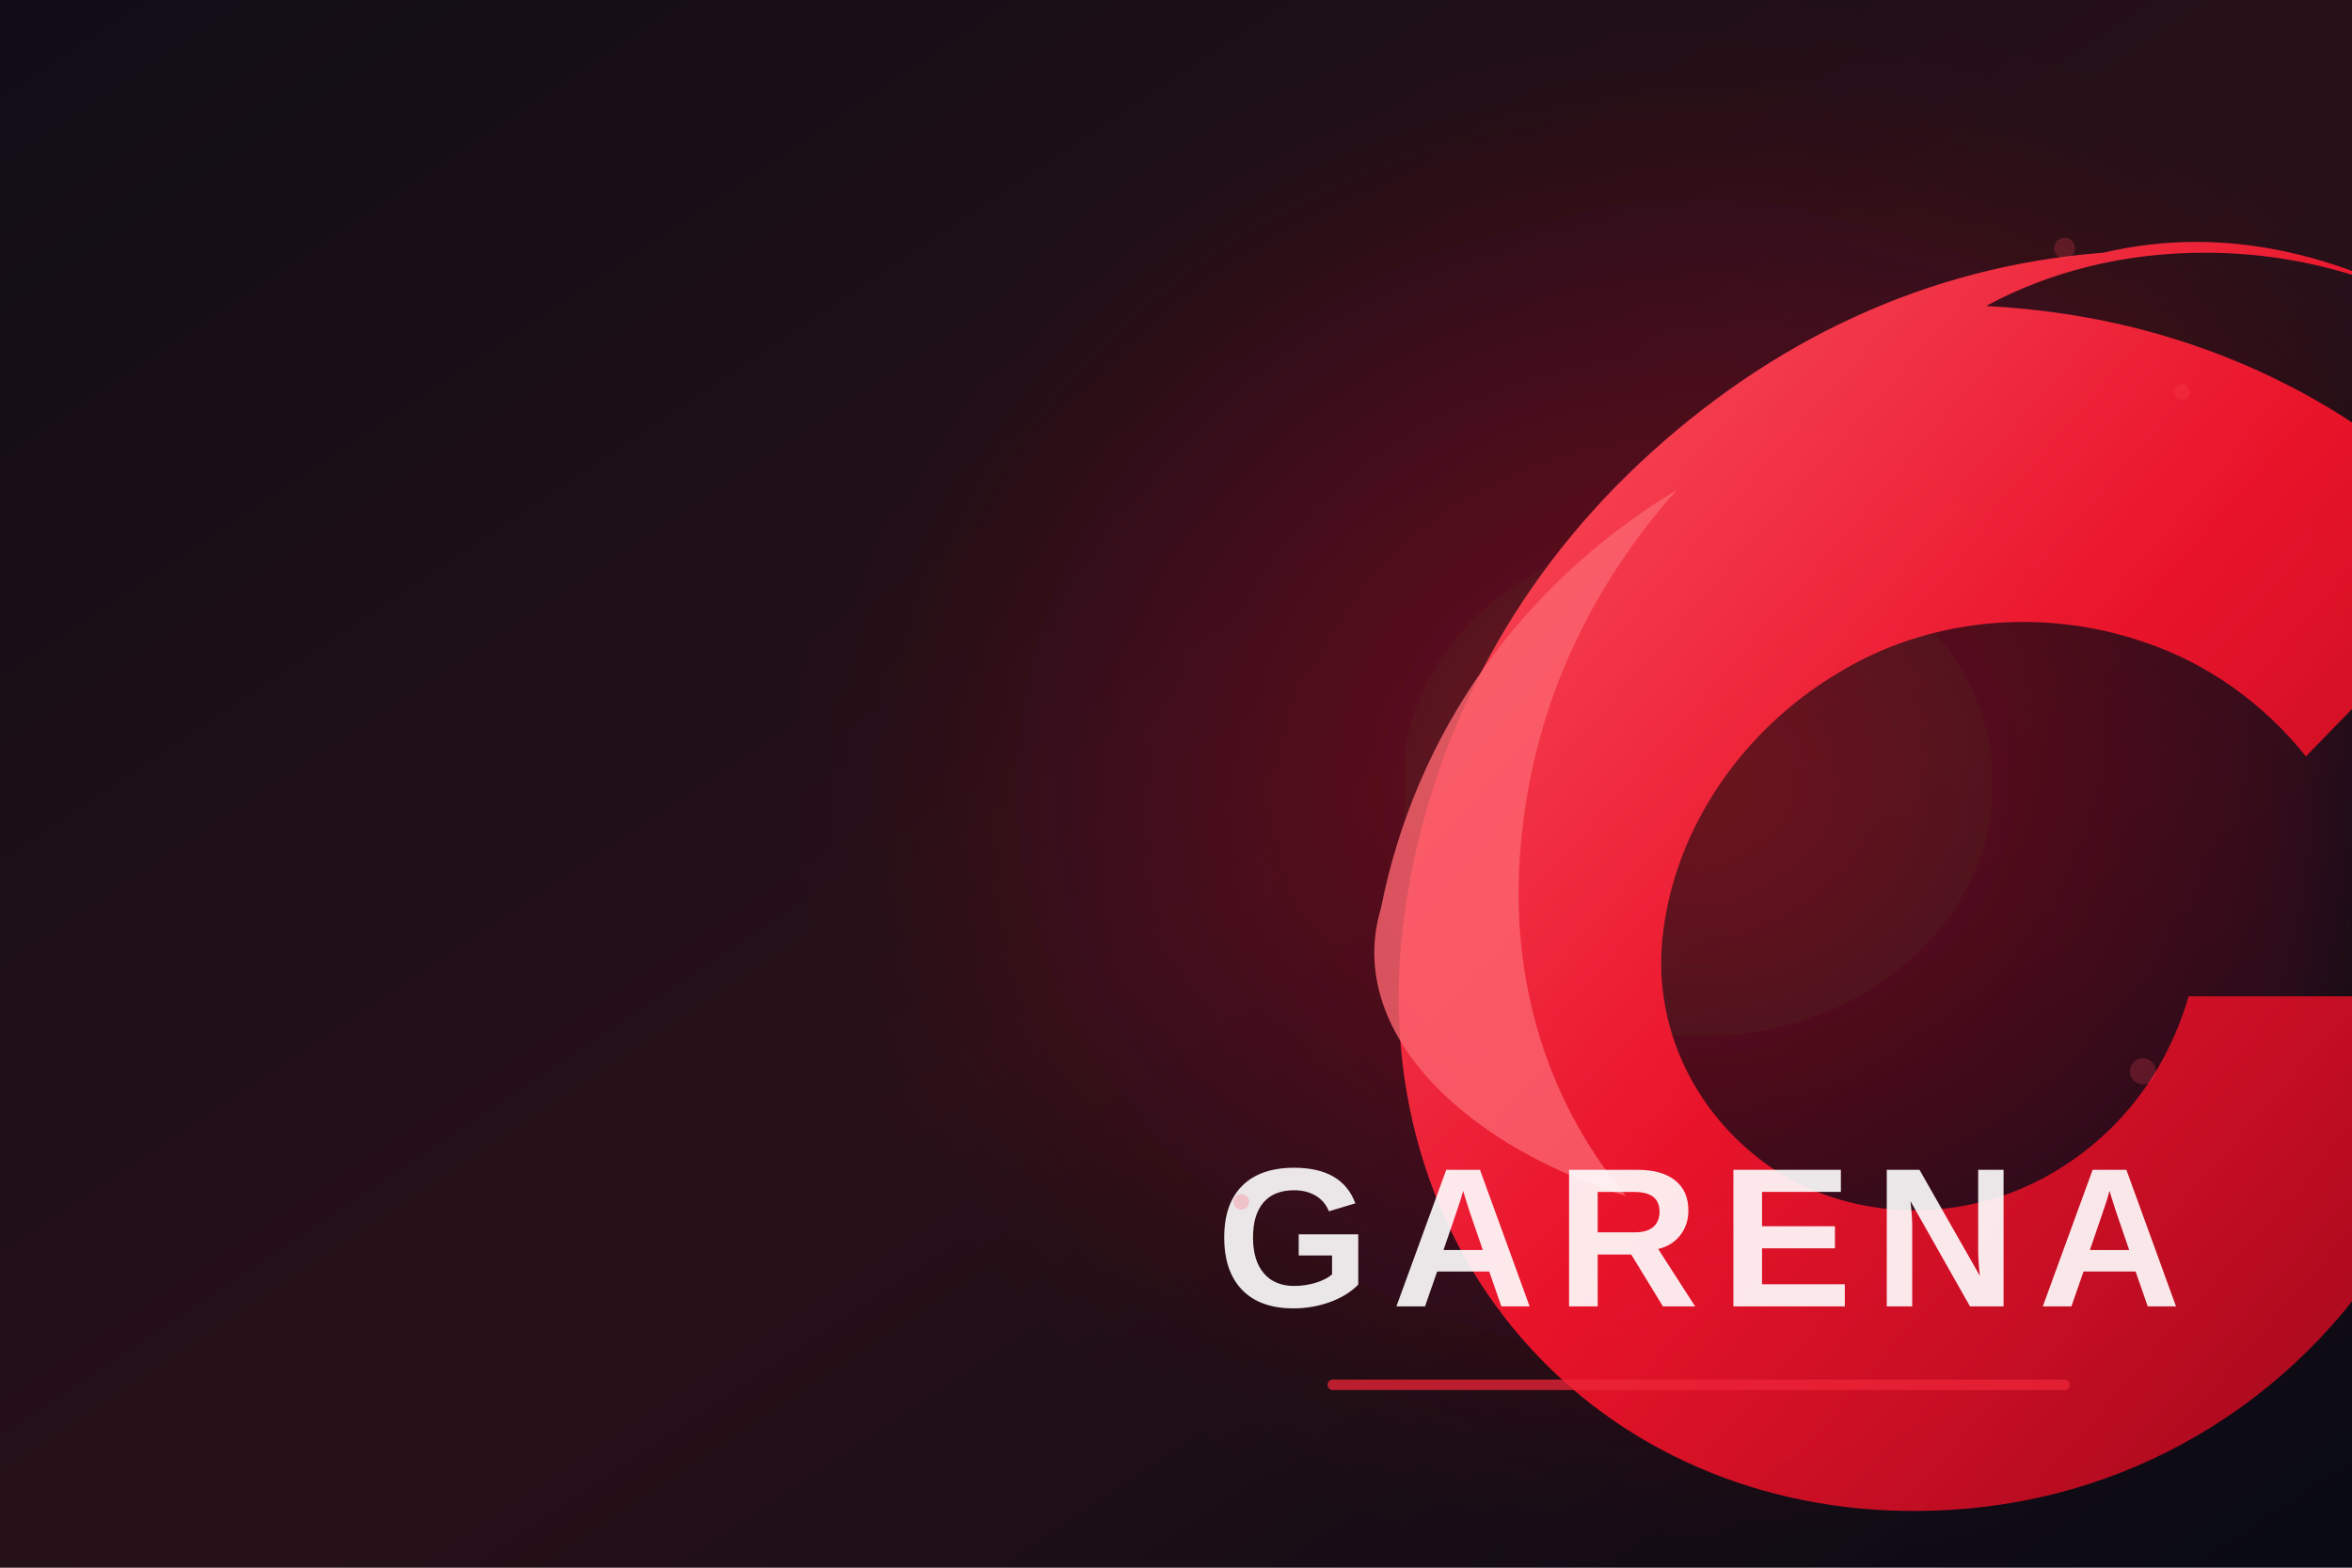
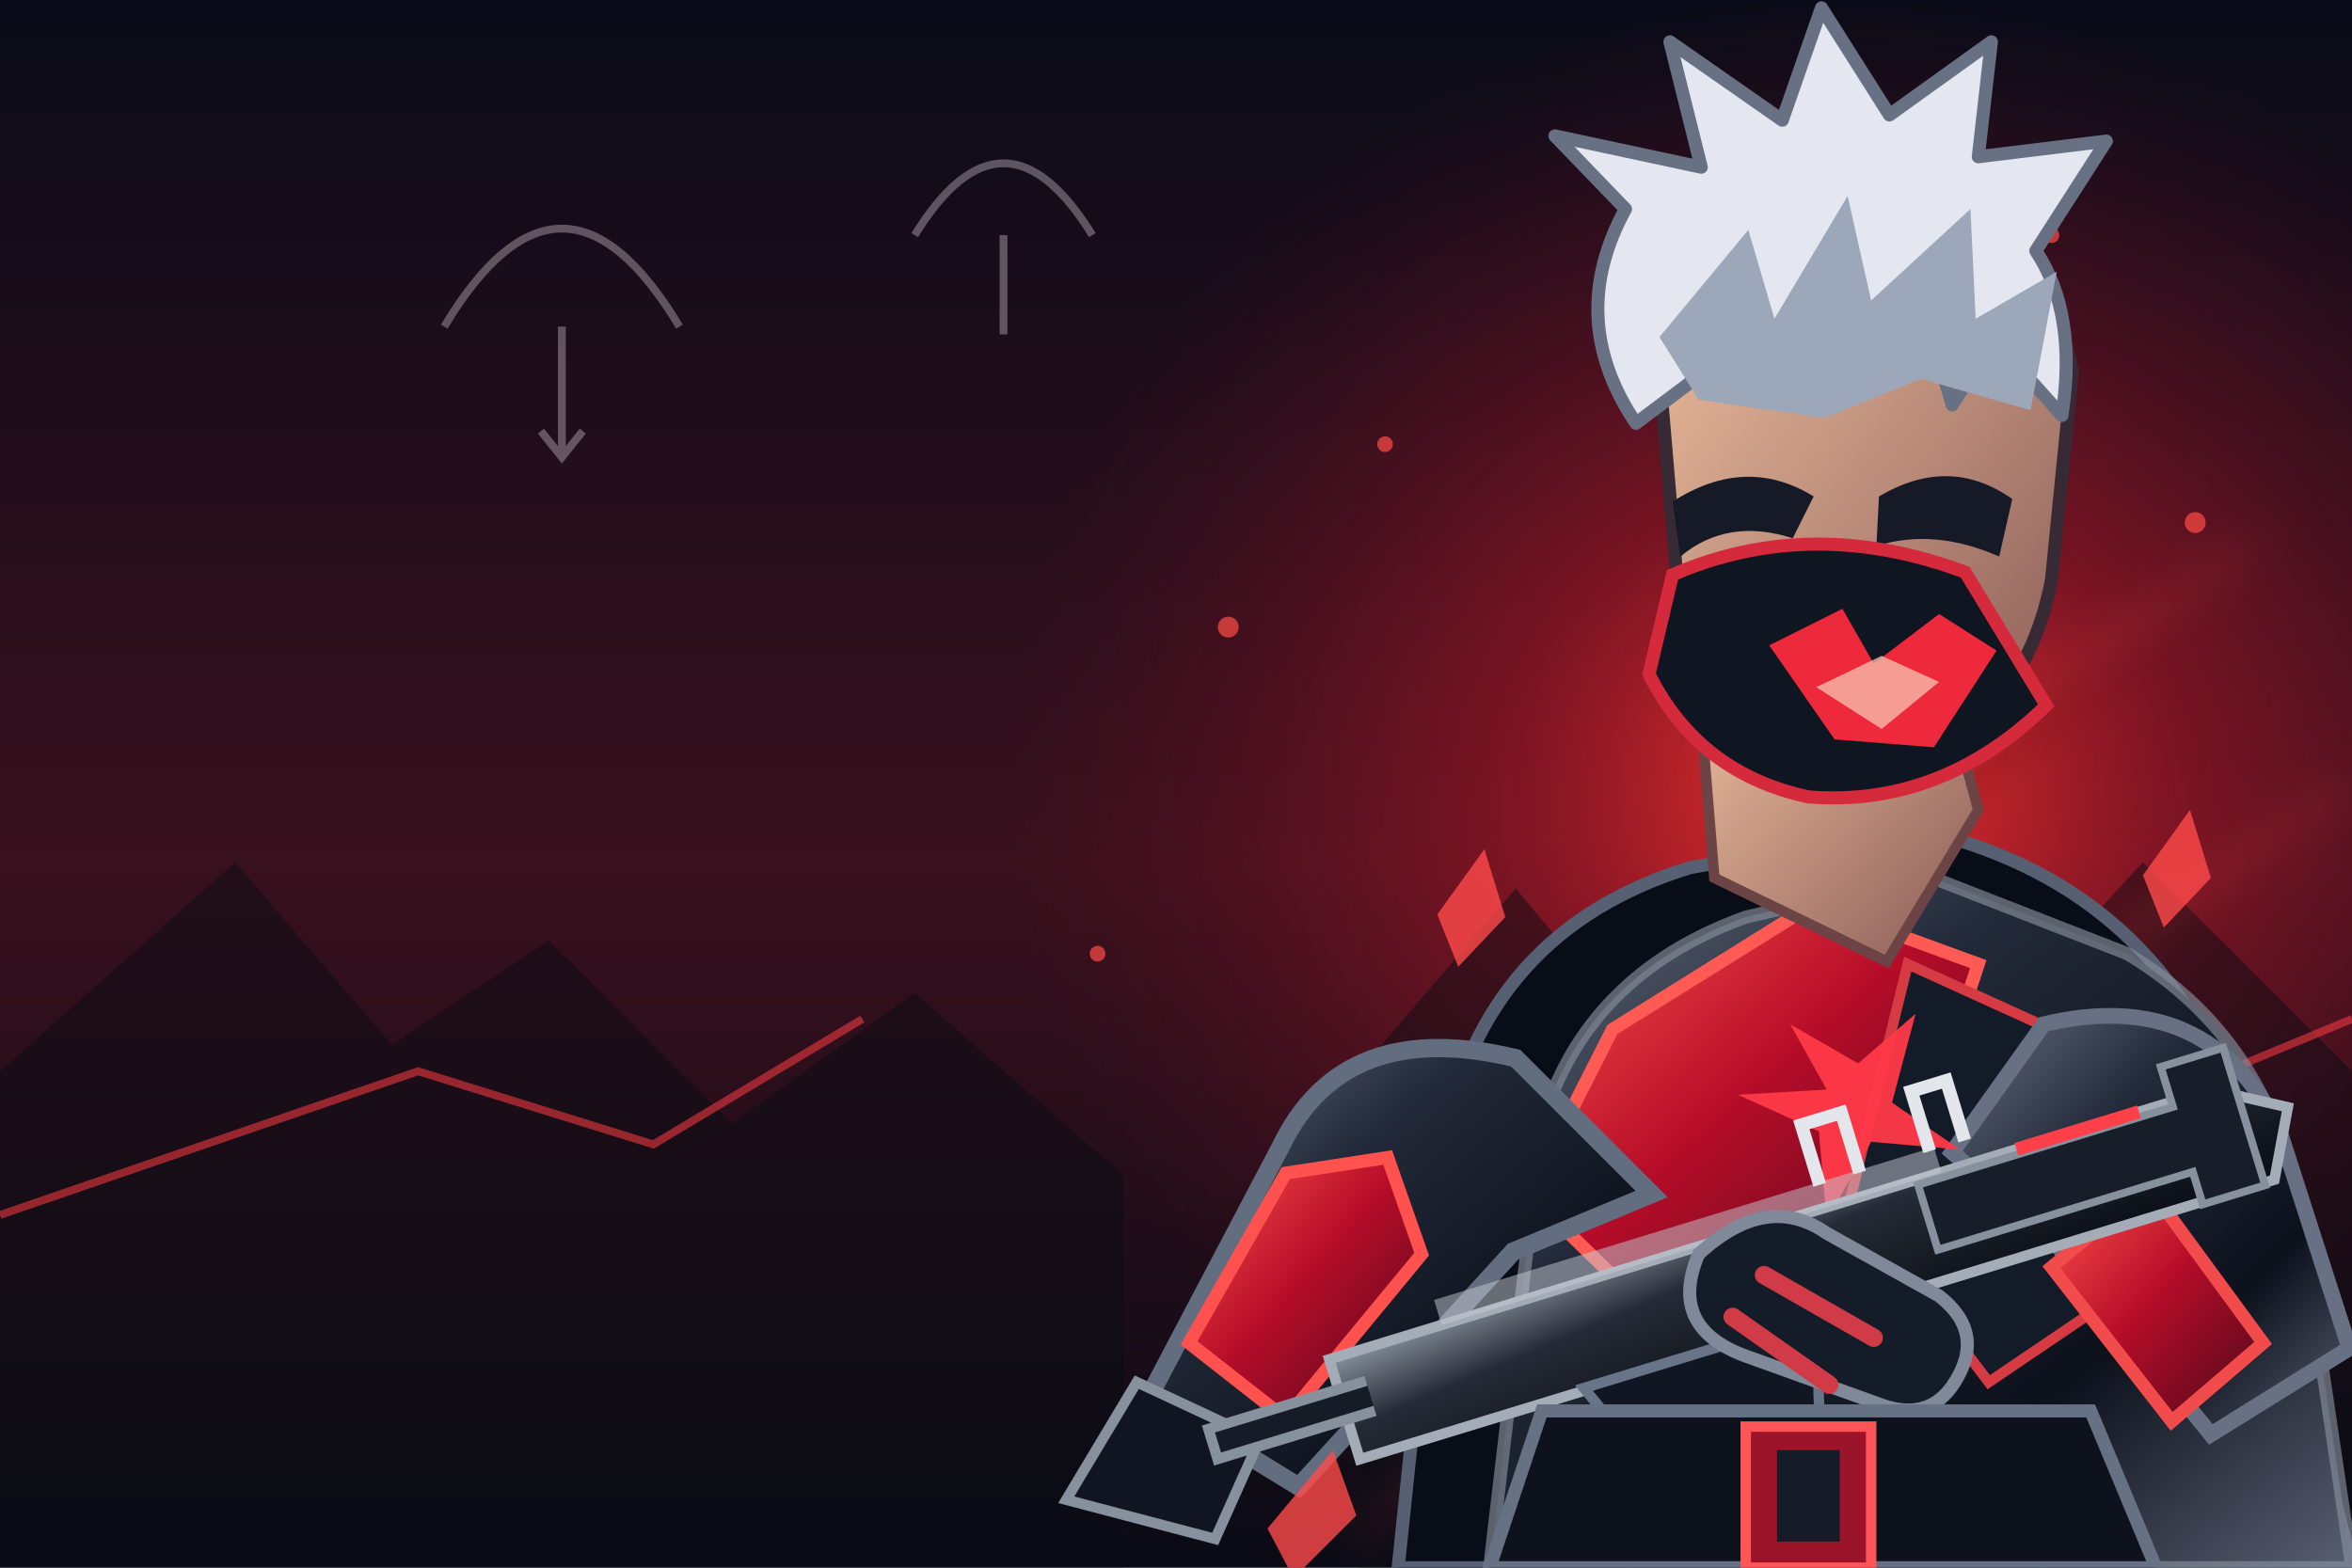
- <svg xmlns="http://www.w3.org/2000/svg" viewBox="0 0 900 600">
+ <svg xmlns="http://www.w3.org/2000/svg" viewBox="0 0 900 600" preserveAspectRatio="xMidYMid slice">
  <defs>
-     <linearGradient id="bg" x1="0" y1="0" x2="1" y2="1">
-       <stop stop-color="#100d16" />
-       <stop offset=".55" stop-color="#281018" />
-       <stop offset="1" stop-color="#080a14" />
+     <linearGradient id="sky" x2="0" y2="1">
+       <stop stop-color="#090b18" />
+       <stop offset=".55" stop-color="#39101d" />
+       <stop offset="1" stop-color="#090b15" />
    </linearGradient>
-     <radialGradient id="redGlow">
-       <stop stop-color="#ed172b" stop-opacity=".38" />
-       <stop offset="1" stop-color="#ed172b" stop-opacity="0" />
+     <radialGradient id="blast">
+       <stop stop-color="#ff382e" stop-opacity=".95" />
+       <stop offset=".38" stop-color="#d21a2b" stop-opacity=".48" />
+       <stop offset="1" stop-color="#7a1025" stop-opacity="0" />
    </radialGradient>
-     <linearGradient id="red" x1="0" y1="0" x2="1" y2="1">
-       <stop stop-color="#ff5965" />
-       <stop offset=".48" stop-color="#ed142b" />
-       <stop offset="1" stop-color="#9d071c" />
+     <linearGradient id="armor" x1="0" y1="0" x2="1" y2="1">
+       <stop stop-color="#687080" />
+       <stop offset=".32" stop-color="#222938" />
+       <stop offset=".7" stop-color="#0c111c" />
+       <stop offset="1" stop-color="#596071" />
    </linearGradient>
-     <filter id="blur">
-       <feGaussianBlur stdDeviation="22" />
+     <linearGradient id="redArmor" x1="0" y1="0" x2="1" y2="1">
+       <stop stop-color="#ff514a" />
+       <stop offset=".48" stop-color="#b50c28" />
+       <stop offset="1" stop-color="#4a0a1b" />
+     </linearGradient>
+     <linearGradient id="skin" x1="0" y1="0" x2="1" y2="1">
+       <stop stop-color="#f1c2a0" />
+       <stop offset="1" stop-color="#895b56" />
+     </linearGradient>
+     <linearGradient id="gun" x1="0" y1="0" x2="1" y2="1">
+       <stop stop-color="#87909d" />
+       <stop offset=".35" stop-color="#252b36" />
+       <stop offset="1" stop-color="#080b12" />
+     </linearGradient>
+     <filter id="glow">
+       <feGaussianBlur stdDeviation="8" />
    </filter>
  </defs>
-   <rect width="900" height="600" fill="url(#bg)" />
-   <ellipse cx="650" cy="300" rx="330" ry="280" fill="url(#redGlow)" filter="url(#blur)" />
-   <g transform="translate(405 60) scale(1.02)" opacity=".98">
-     <path fill="url(#red)" d="M392 36c-66 5-125 33-174 79-49 46-79 105-88 168-9 62 8 122 48 165 37 40 91 62 150 60 72-2 136-40 173-101 17-28 28-59 33-92H424c-9 31-29 55-56 69-31 16-69 15-98-3-31-20-48-55-43-91 5-39 30-75 65-96 34-21 77-25 115-12 24 8 45 23 61 43l73-75c-34-42-81-71-134-85-19-5-39-8-59-9 24-13 52-20 82-20 36 0 70 10 100 29-45-28-91-40-138-29Z" />
-     <path fill="#ff6670" opacity=".8" d="M121 282c13-66 53-122 111-157-33 37-53 81-58 128-6 52 8 100 39 137-66-21-105-65-92-108Z" />
+   <rect width="900" height="600" fill="url(#sky)" />
+   <ellipse cx="705" cy="300" rx="320" ry="300" fill="url(#blast)" />
+   <g opacity=".5" fill="#090b13">
+     <path d="M0 410 90 330 150 400 210 360 280 430 350 380 430 450V600H0Z" />
+     <path d="M520 410 580 340 630 400 700 320 760 395 820 330 900 410V600H520Z" />
  </g>
-   <text x="650" y="500" text-anchor="middle" fill="#fff" opacity=".9" font-family="Arial,sans-serif" font-size="76" font-weight="800" letter-spacing="8">GARENA</text>
-   <path d="M510 530h280" stroke="#ed2438" stroke-width="4" stroke-linecap="round" opacity=".75" />
-   <g fill="#ff4556" opacity=".22">
-     <circle cx="790" cy="95" r="4" />
-     <circle cx="835" cy="150" r="3" />
-     <circle cx="475" cy="460" r="3" />
-     <circle cx="820" cy="410" r="5" />
+   <g opacity=".55" stroke="#ff3a42" stroke-width="3" fill="none">
+     <path d="M0 465 160 410 250 438 330 390" />
+     <path d="M570 480 670 430 760 448 900 390" />
+   </g>
+   <g fill="#ff4b45" opacity=".7">
+     <circle cx="530" cy="170" r="3" />
+     <circle cx="470" cy="240" r="4" />
+     <circle cx="840" cy="200" r="4" />
+     <circle cx="420" cy="365" r="3" />
+     <circle cx="785" cy="90" r="3" />
+   </g>
+   <g opacity=".28" stroke="#ff4a4a" stroke-width="5" filter="url(#glow)">
+     <path d="M460 540 560 430 620 460 720 300 860 210" />
+     <path d="M520 590 620 480 710 500 810 360 900 300" />
+   </g>
+   <g fill="none" stroke="#b7aab4" stroke-width="3" opacity=".45">
+     <path d="M170 125q45-75 90 0M215 125v50m-8-10 8 10 8-10" />
+     <path d="M350 90q34-55 68 0M384 90v38" />
+   </g>
+   <path d="M535 600 552 438q16-82 95-106l85-15q91 20 123 105l45 178Z" fill="#090d17" stroke="#566072" stroke-width="5" />
+   <path d="M570 600 590 430q17-57 78-79l69-16 77 30q55 33 66 100l20 135Z" fill="url(#armor)" stroke="#87909d" stroke-opacity=".65" stroke-width="5" />
+   <path d="m617 394 77-48 63 23-30 91-99 39-43-42Z" fill="url(#redArmor)" stroke="#ff5b54" stroke-width="5" />
+   <path d="m730 369 55 25 38 93-62 42-53-70Z" fill="#141b28" stroke="#d63a43" stroke-width="4" />
+   <path d="m650 263 6 73 66 32 35-58-17-63Z" fill="url(#skin)" stroke="#6c4445" stroke-width="4" />
+   <path d="M635 143q12-65 76-67 68 0 82 66l-8 80q-12 61-67 70-56-8-76-67Z" fill="url(#skin)" stroke="#382a34" stroke-width="5" />
+   <path d="M626 162q-27-40-4-82l-27-28 56 12-12-48 43 30 15-43 26 41 39-28-5 44 49-6-27 42q16 24 10 63l-26-29-16 25-10-34-23 27-9-32-29 33-2-31-28 29Z" fill="#e4e7ef" stroke="#687184" stroke-width="5" stroke-linejoin="round" />
+   <path d="m635 129 34-41 10 34 28-47 9 40 38-35 2 42 31-18-10 53-42-12-37 15-48-7Z" fill="#9ca7b9" />
+   <path d="M640 192q28-18 54-2l-8 16q-25-8-43 7Z M719 190q27-16 51 1l-5 22q-25-11-47-4Z" fill="#151a26" />
+   <path d="M640 220q53-23 112-1l31 51q-40 39-91 35-42-9-61-47Z" fill="#101522" stroke="#d52a3c" stroke-width="5" />
+   <path d="m677 247 28-14 12 21 25-19 22 14-24 37-38-3Z" fill="#ed293b" />
+   <path d="m695 263 25-12 22 10-22 18Z" fill="#f8c4b0" opacity=".75" />
+   <path d="M580 405q-66-16-90 34l-50 95 57 35 82-90 53-22Z" fill="url(#armor)" stroke="#626d80" stroke-width="7" />
+   <path d="m492 449-37 65 37 29 52-63-13-37Z" fill="url(#redArmor)" stroke="#ff514d" stroke-width="5" />
+   <path d="m435 529 47 22-17 38-57-15Z" fill="#101521" stroke="#87909d" stroke-width="4" />
+   <path d="M782 392q63-15 90 40l27 84-53 33-61-75-38-33Z" fill="url(#armor)" stroke="#677183" stroke-width="6" />
+   <path d="m822 454 44 60-35 30-46-59Z" fill="url(#redArmor)" stroke="#f14b4b" stroke-width="5" />
+   <path d="m685 392 26 15 22-19-9 34 26 18-34-3-17 30-3-34-31-14 34-2Z" fill="#ff3947" opacity=".95" />
+   <g transform="rotate(-17 695 480)">
+     <path d="M505 464h353l26 15-13 25H505Z" fill="url(#gun)" stroke="#a4acb8" stroke-width="4" />
+     <path d="M550 454h200v10H550Z" fill="#c5cbd4" opacity=".5" />
+     <path d="M595 503h93l-18 66h-48Z" fill="#111722" stroke="#687487" stroke-width="4" />
+     <path d="M740 466h102v-16h25v55h-25v-13H740Z" fill="#171e2a" stroke="#87909d" stroke-width="3" />
+     <path d="M516 476h-63v12h63" fill="#151b27" stroke="#87909d" stroke-width="4" />
+     <path d="M704 455v-24h16v24m28 0v-24h14v24" stroke="#e3e7ec" stroke-width="5" fill="none" />
+     <path d="M780 464h49" stroke="#ff4049" stroke-width="5" />
+   </g>
+   <path d="M650 480q26-24 49-8l43 24q18 14 6 33-10 16-30 8l-50-18q-30-11-18-39Z" fill="#151c29" stroke="#7f8999" stroke-width="5" />
+   <path d="m675 488 42 24m-54-8 37 26" stroke="#d13a47" stroke-width="7" stroke-linecap="round" />
+   <path d="m590 540 210 0 25 60H570Z" fill="#0d121d" stroke="#667183" stroke-width="5" />
+   <path d="M668 546h48v54h-48Z" fill="#9b1429" stroke="#ff5556" stroke-width="4" />
+   <path d="M680 555h24v35h-24Z" fill="#151b29" />
+   <g fill="#ff4a4a" opacity=".8">
+     <path d="m550 350 18-25 8 26-18 19Z" />
+     <path d="m820 335 18-25 8 26-18 19Z" />
+     <path d="m485 585 25-30 9 25-24 24Z" />
  </g>
</svg>
